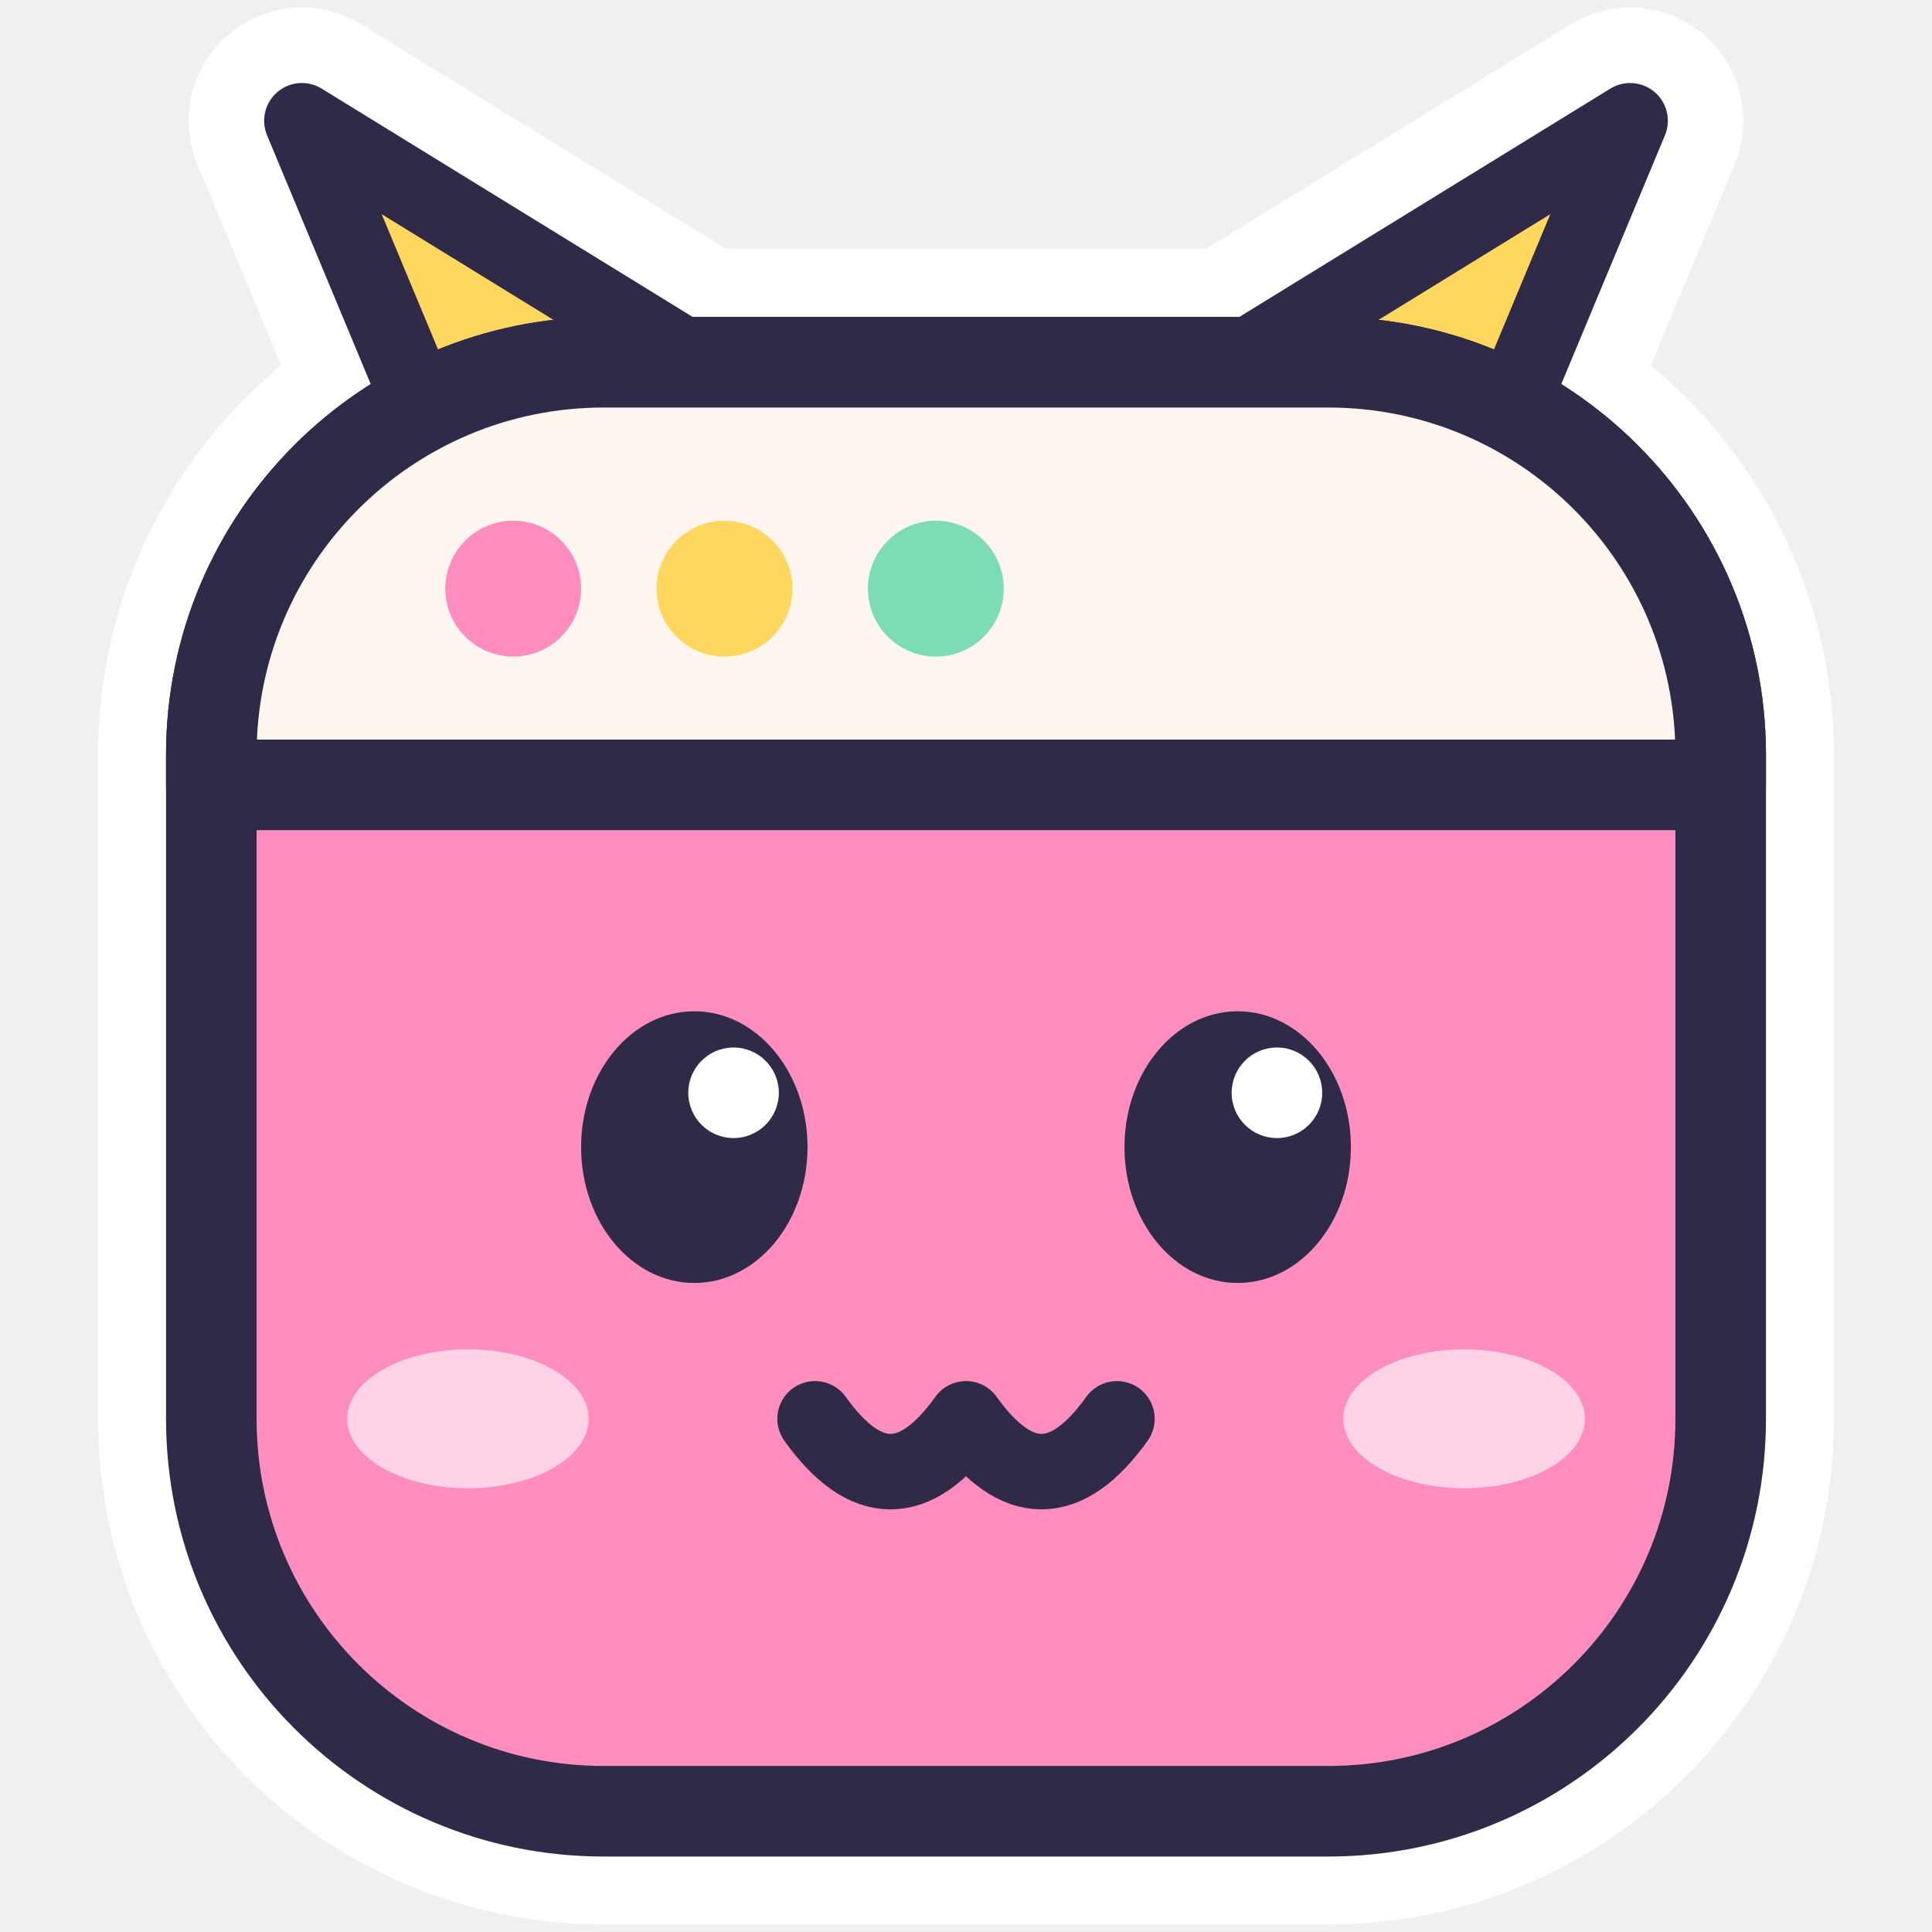
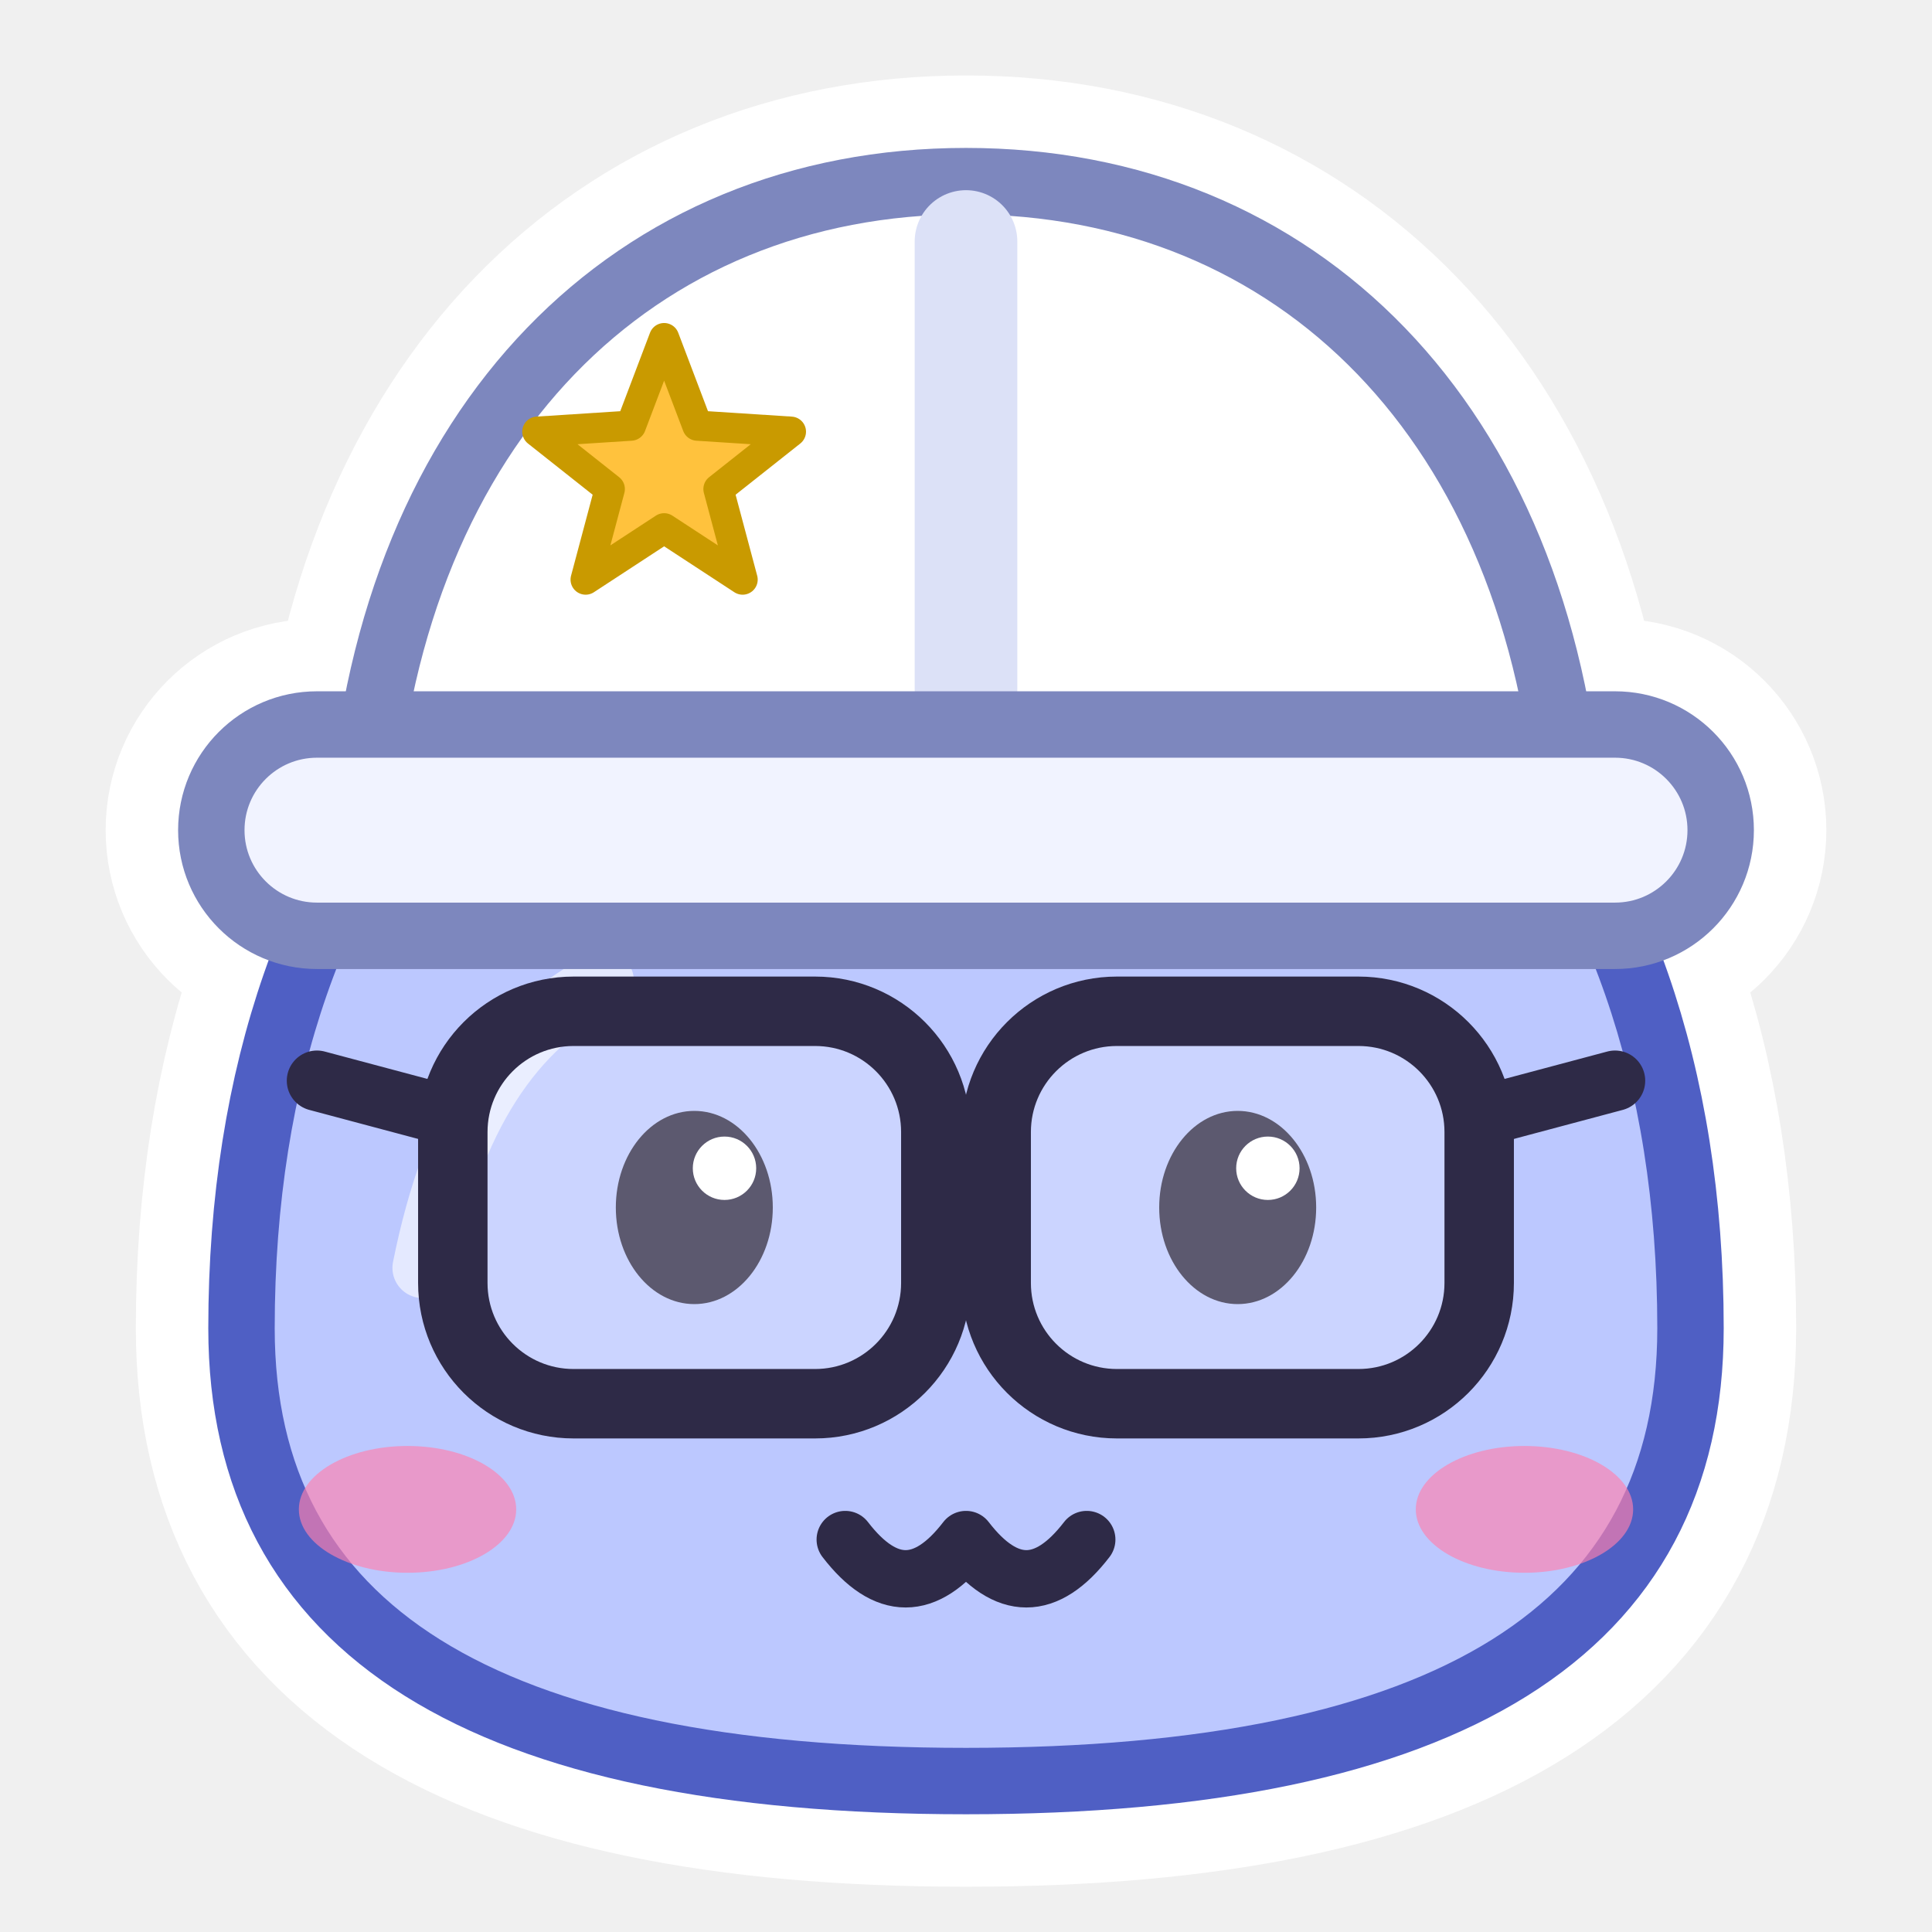
<svg xmlns="http://www.w3.org/2000/svg" viewBox="0 0 64 64">
-   <g transform="translate(2 4) scale(.5)">
-     <g fill="#fff" stroke="#fff" stroke-width="15" stroke-linejoin="round">
-       <path d="M26 24L16 0l26 16ZM94 24l10-24-26 16Z" />
-       <rect x="10" y="16" width="100" height="96" rx="26" />
-     </g>
-     <path d="M26 24L16 0l26 16ZM94 24l10-24-26 16Z" fill="#FFD75E" stroke="#2E2A47" stroke-width="5" stroke-linejoin="round" />
-     <rect x="10" y="16" width="100" height="96" rx="26" fill="#FF8EBF" stroke="#2E2A47" stroke-width="6" />
-     <path d="M10 42a26 26 0 0 1 26-26h48a26 26 0 0 1 26 26v2H10Z" fill="#FFF6EF" stroke="#2E2A47" stroke-width="6" stroke-linejoin="round" />
-     <circle cx="30" cy="31" r="4.5" fill="#FF8EBF" />
-     <circle cx="44" cy="31" r="4.5" fill="#FFD75E" />
-     <circle cx="58" cy="31" r="4.5" fill="#7BDDB1" />
-     <ellipse cx="42" cy="68" rx="7.5" ry="9" fill="#2E2A47" />
-     <circle cx="44.6" cy="64.4" r="3" fill="#fff" />
-     <ellipse cx="78" cy="68" rx="7.5" ry="9" fill="#2E2A47" />
-     <circle cx="80.6" cy="64.4" r="3" fill="#fff" />
-     <ellipse cx="27" cy="86" rx="8" ry="4.6" fill="#fff" opacity=".6" />
-     <ellipse cx="93" cy="86" rx="8" ry="4.6" fill="#fff" opacity=".6" />
-     <path d="M50 86q5 7 10 0q5 7 10 0" fill="none" stroke="#2E2A47" stroke-width="5" stroke-linecap="round" stroke-linejoin="round" />
+   <g fill="#fff" stroke="#fff" stroke-width="7" stroke-linejoin="round">
+     <path d="M8 44C8 27 18 17 32 17S56 27 56 44C56 54 48 59 32 59S8 54 8 44Z" />
+     <path d="M12 27C13 14 21 6 32 6S51 14 52 27Z" />
+     <rect x="7" y="24" width="50" height="7" rx="3.5" />
  </g>
+   <path d="M8 44C8 27 18 17 32 17S56 27 56 44C56 54 48 59 32 59S8 54 8 44Z" fill="#BCC8FF" stroke="#4F5FC4" stroke-width="2.2" />
+   <path d="M14 42c1-5 3-8 6-9.5" fill="none" stroke="#fff" stroke-width="2" stroke-linecap="round" opacity=".6" />
+   <path d="M12 27C13 14 21 6 32 6S51 14 52 27Z" fill="#fff" stroke="#7D87BE" stroke-width="2.2" stroke-linejoin="round" />
+   <path d="M32 8V25" stroke="#DCE1F7" stroke-width="3.4" stroke-linecap="round" />
+   <rect x="7" y="24" width="50" height="7" rx="3.5" fill="#F1F3FF" stroke="#7D87BE" stroke-width="2.2" />
+   <path d="M22 11.2l1.1 2.9 3.1.2-2.4 1.9.8 3-2.6-1.7-2.6 1.7.8-3-2.4-1.9 3.1-.2Z" fill="#FFC23D" stroke="#C99A00" stroke-width="1" stroke-linejoin="round" />
+   <ellipse cx="23" cy="40" rx="2.6" ry="3.2" fill="#2E2A47" />
+   <circle cx="24" cy="38.7" r="1.05" fill="#fff" />
+   <ellipse cx="41" cy="40" rx="2.6" ry="3.2" fill="#2E2A47" />
+   <circle cx="42" cy="38.7" r="1.05" fill="#fff" />
+   <g fill="rgba(255,255,255,.22)" stroke="#2E2A47" stroke-width="2.3" stroke-linejoin="round">
+     <rect x="15" y="33.5" width="16" height="13" rx="4" />
+     <rect x="33" y="33.5" width="16" height="13" rx="4" />
+   </g>
+   <path d="M31 38.5q1-1.4 2 0M15 37l-4.5-1.2M49 37l4.5-1.2" fill="none" stroke="#2E2A47" stroke-width="2" stroke-linecap="round" />
+   <ellipse cx="13.5" cy="50" rx="3.6" ry="2.1" fill="#FF7FAE" opacity=".65" />
+   <ellipse cx="50.5" cy="50" rx="3.6" ry="2.1" fill="#FF7FAE" opacity=".65" />
+   <path d="M28 51q2 2.6 4 0q2 2.6 4 0" fill="none" stroke="#2E2A47" stroke-width="1.9" stroke-linecap="round" stroke-linejoin="round" />
</svg>
